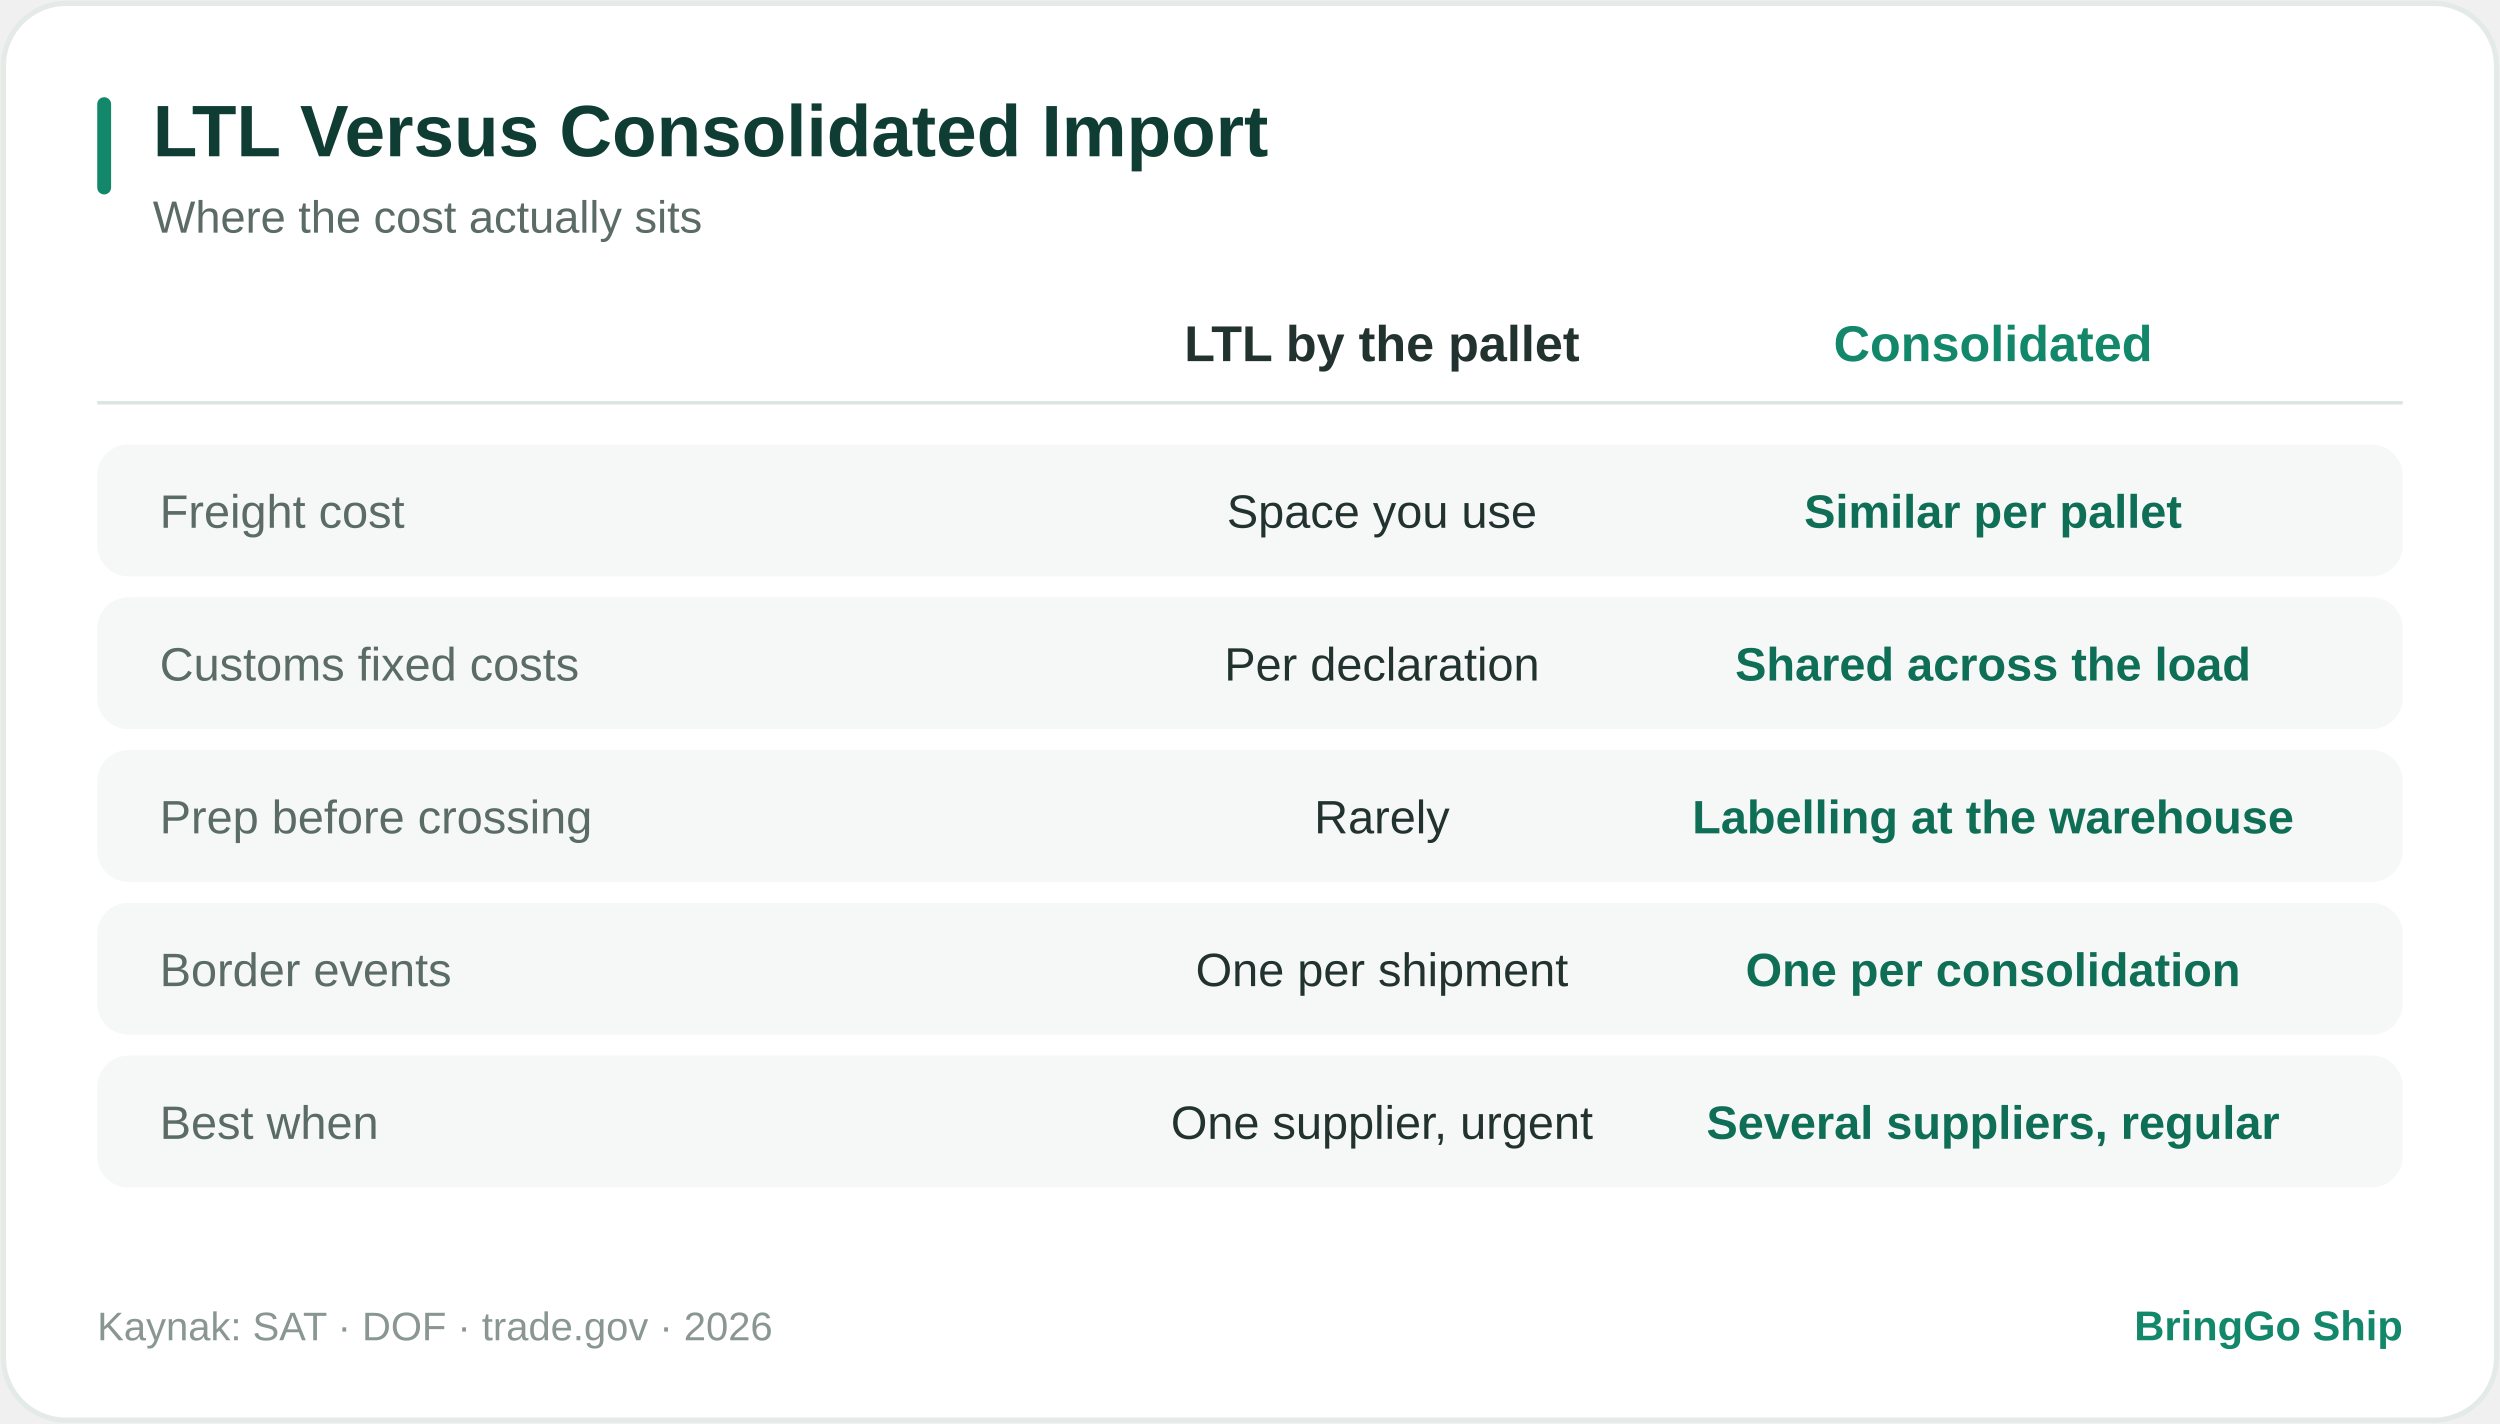
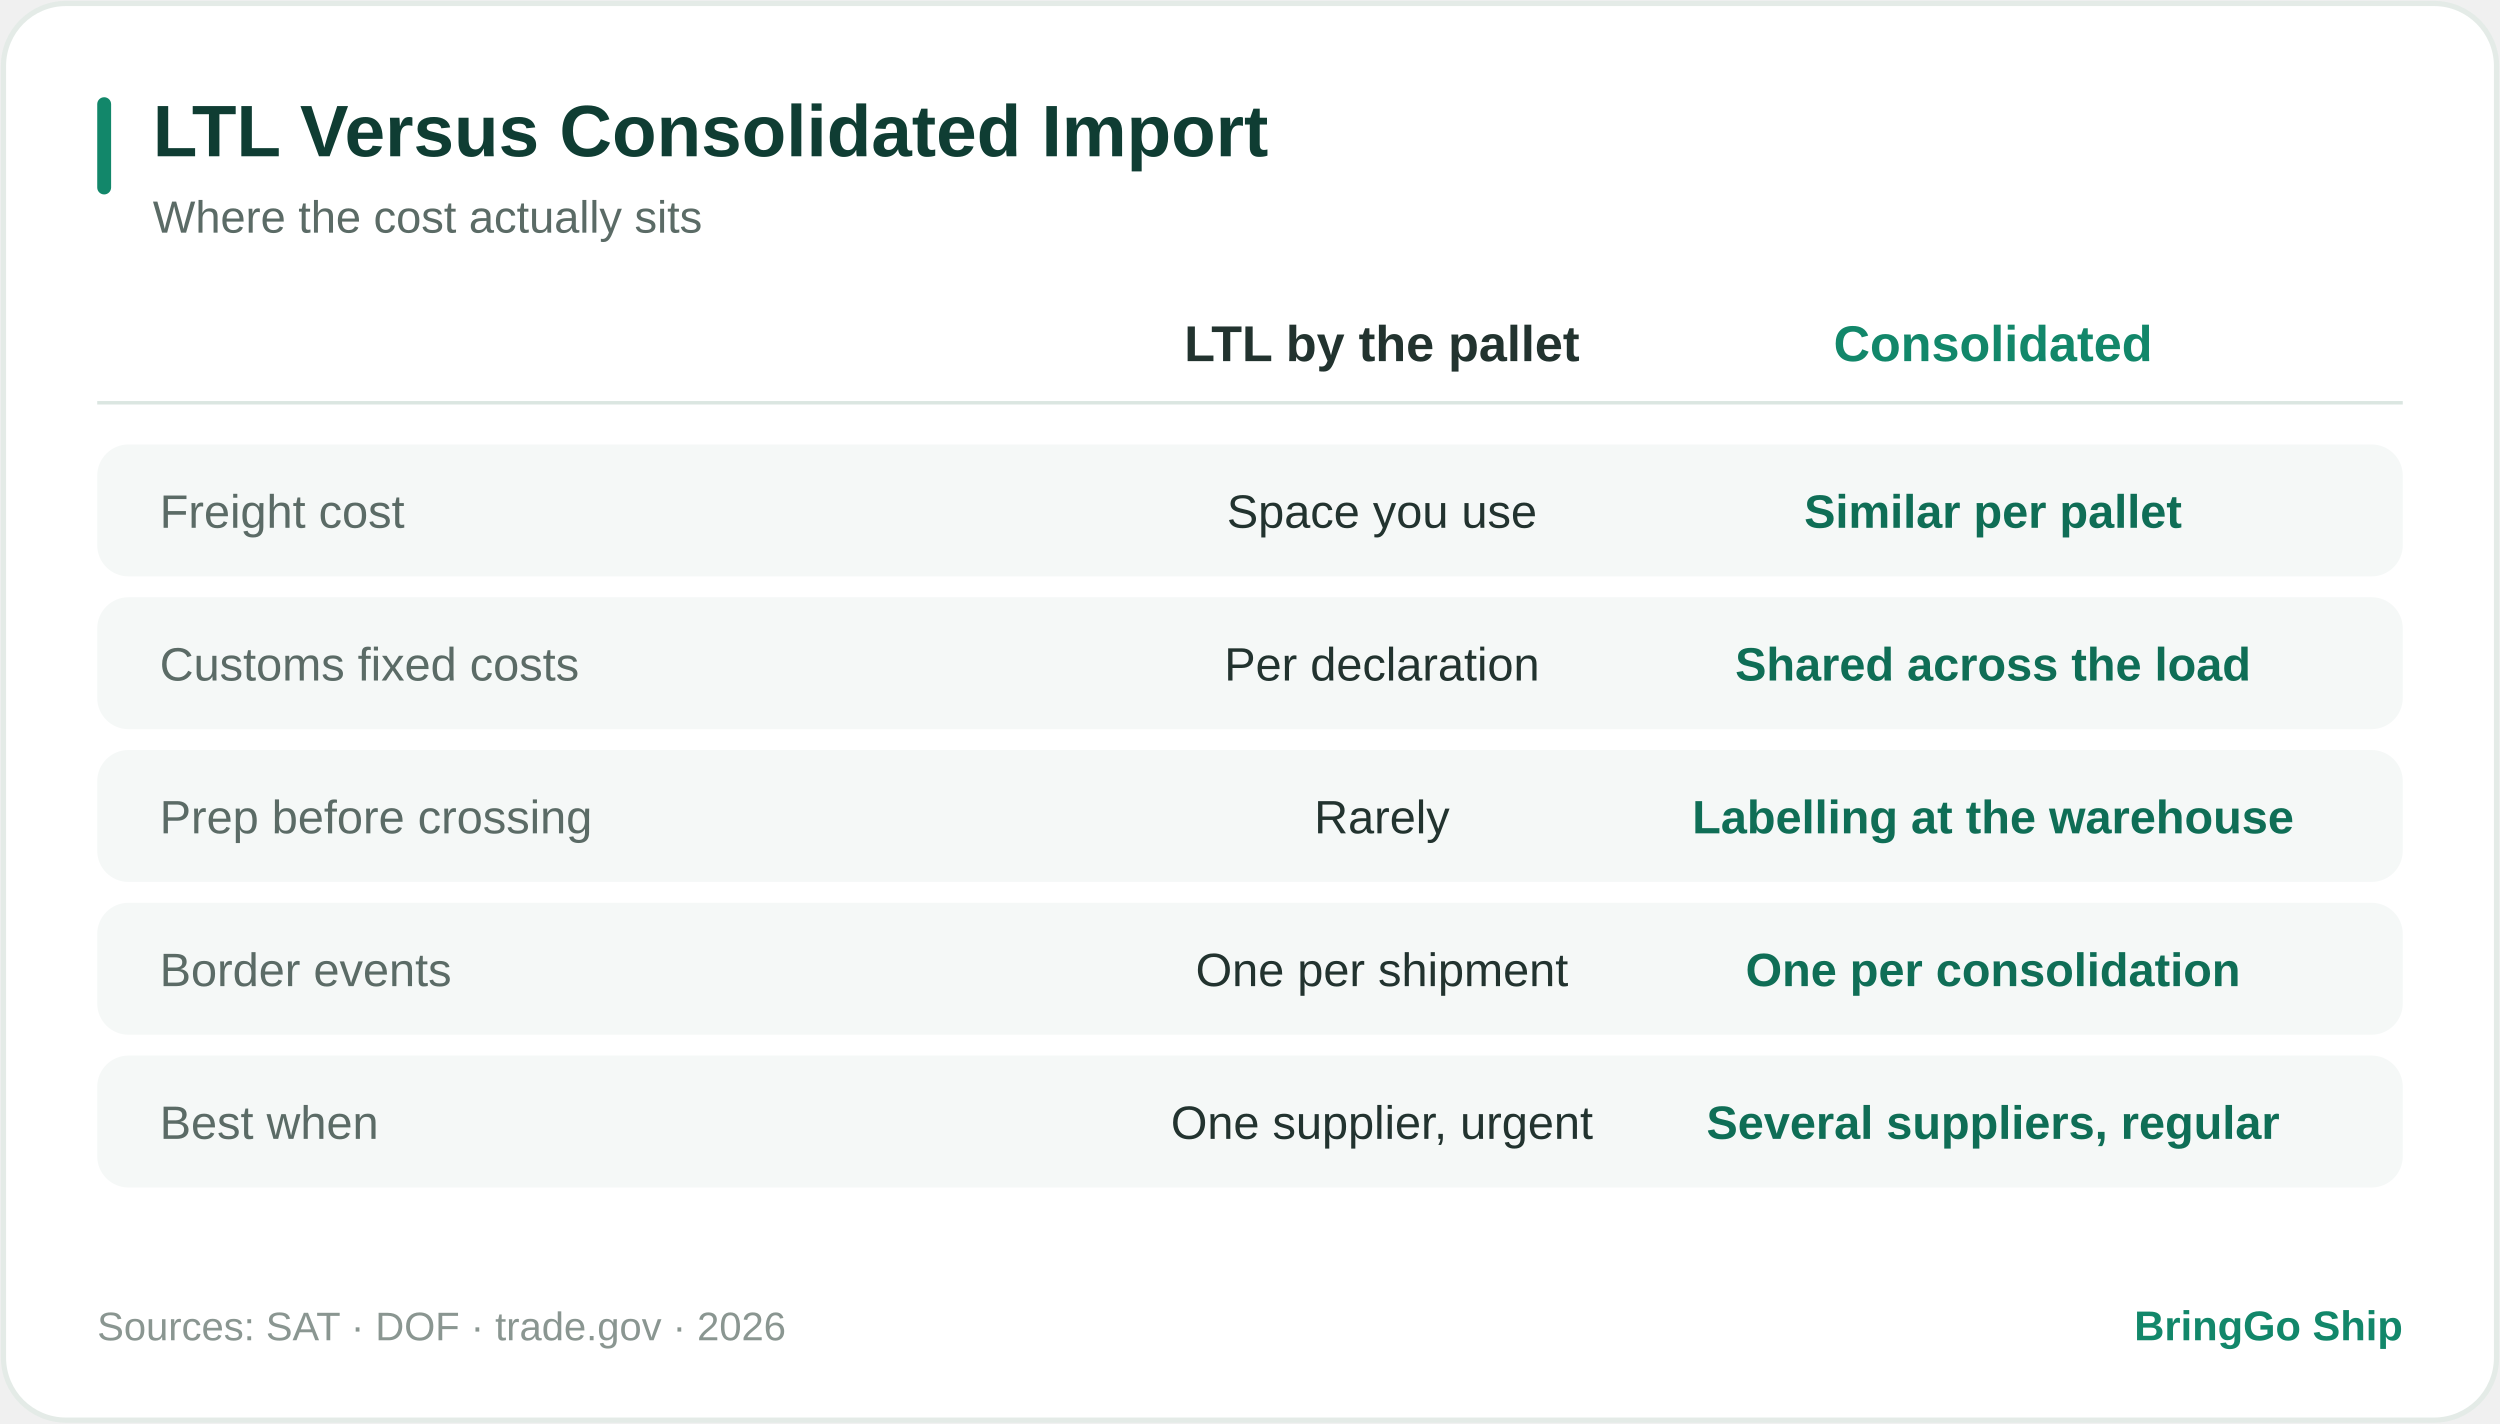
<svg xmlns="http://www.w3.org/2000/svg" width="720" height="410" viewBox="0 0 720 410" role="img">
  <style>
text{font-family:Arial,Helvetica,sans-serif}
.card{fill:#ffffff;stroke:#e4ebe7;stroke-width:1.5}
.row{fill:#f5f8f7}.pill{fill:#E1F5EE}.hi{fill:#1f9d5f}.mut{fill:#eef1f0}
.acc{fill:#12876A}.circ{fill:#12876A}.rd{fill:#fbe9e7}.am{fill:#fbf1dd}.tl{fill:#E1F5EE}.ln{stroke:#dbe6e1}
.tt{fill:#0F3D33;font-weight:bold}.ts{fill:#5b6b66}.tl2{fill:#22332f}
.tv{fill:#0F6E56;font-weight:bold}.tm{fill:#5b6b66;font-weight:bold}.tw{fill:#ffffff;font-weight:bold}
.tf{fill:#8a9691}.tb{fill:#12876A;font-weight:bold}.big{fill:#0F3D33;font-weight:bold}
.trd{fill:#a3392c;font-weight:bold}.tam{fill:#8a5a12;font-weight:bold}.ttl{fill:#0F6E56;font-weight:bold}
@media (prefers-color-scheme:dark){
.card{fill:#16211e;stroke:#2c3a35}
.row{fill:#1d2b27}.pill{fill:#123a2e}.hi{fill:#1f9d5f}.mut{fill:#28352f}
.acc{fill:#2fae7e}.circ{fill:#2fae7e}.rd{fill:#3a201c}.am{fill:#352a15}.tl{fill:#123a2e}
.tt{fill:#d7f2e6}.ts{fill:#8fa79d}.tl2{fill:#cfe0d9}
.tv{fill:#6fe0b0}.tm{fill:#9db3a9}.tw{fill:#ffffff}
.tf{fill:#6d8279}.tb{fill:#57d3a3}.big{fill:#d7f2e6}
.trd{fill:#f0a99e}.tam{fill:#e6c281}.ttl{fill:#6fe0b0}.ln{stroke:#31423c}}
</style>
  <rect x="1" y="1" width="718" height="408" rx="18" class="card" />
  <rect x="28" y="28" width="4" height="28" rx="2" class="acc" />
  <text x="44" y="45" font-size="21" class="tt">LTL Versus Consolidated Import</text>
  <text x="44" y="67" font-size="13" class="ts">Where the cost actually sits</text>
  <g transform="translate(0,88)">
    <text x="398" y="16" text-anchor="middle" font-size="14.5" class="tl2" font-weight="bold">LTL by the pallet</text>
    <text x="574" y="16" text-anchor="middle" font-size="14.5" class="tb" font-weight="bold">Consolidated</text>
    <line x1="28" y1="28" x2="692" y2="28" stroke-width="1" class="ln" />
    <rect x="28" y="40" width="664" height="38" rx="9" class="row" />
    <text x="46" y="64" font-size="13.5" class="ts">Freight cost</text>
    <text x="398" y="64" text-anchor="middle" font-size="13.5" class="tl2">Space you use</text>
    <text x="574" y="64" text-anchor="middle" font-size="13.5" class="tv" font-weight="bold">Similar per pallet</text>
    <rect x="28" y="84" width="664" height="38" rx="9" class="row" />
    <text x="46" y="108" font-size="13.5" class="ts">Customs fixed costs</text>
    <text x="398" y="108" text-anchor="middle" font-size="13.5" class="tl2">Per declaration</text>
    <text x="574" y="108" text-anchor="middle" font-size="13.5" class="tv" font-weight="bold">Shared across the load</text>
    <rect x="28" y="128" width="664" height="38" rx="9" class="row" />
    <text x="46" y="152" font-size="13.5" class="ts">Prep before crossing</text>
    <text x="398" y="152" text-anchor="middle" font-size="13.5" class="tl2">Rarely</text>
    <text x="574" y="152" text-anchor="middle" font-size="13.5" class="tv" font-weight="bold">Labelling at the warehouse</text>
    <rect x="28" y="172" width="664" height="38" rx="9" class="row" />
    <text x="46" y="196" font-size="13.5" class="ts">Border events</text>
    <text x="398" y="196" text-anchor="middle" font-size="13.5" class="tl2">One per shipment</text>
    <text x="574" y="196" text-anchor="middle" font-size="13.5" class="tv" font-weight="bold">One per consolidation</text>
    <rect x="28" y="216" width="664" height="38" rx="9" class="row" />
    <text x="46" y="240" font-size="13.5" class="ts">Best when</text>
    <text x="398" y="240" text-anchor="middle" font-size="13.5" class="tl2">One supplier, urgent</text>
    <text x="574" y="240" text-anchor="middle" font-size="13.5" class="tv" font-weight="bold">Several suppliers, regular</text>
  </g>
-   <text x="28" y="386" font-size="11.5" class="tf">Kaynak: SAT · DOF · trade.gov · 2026</text>
+   <text x="28" y="386" font-size="11.5" class="tf">Sources: SAT · DOF · trade.gov · 2026</text>
  <text x="692" y="386" text-anchor="end" font-size="12" class="tb">BringGo Ship</text>
</svg>
